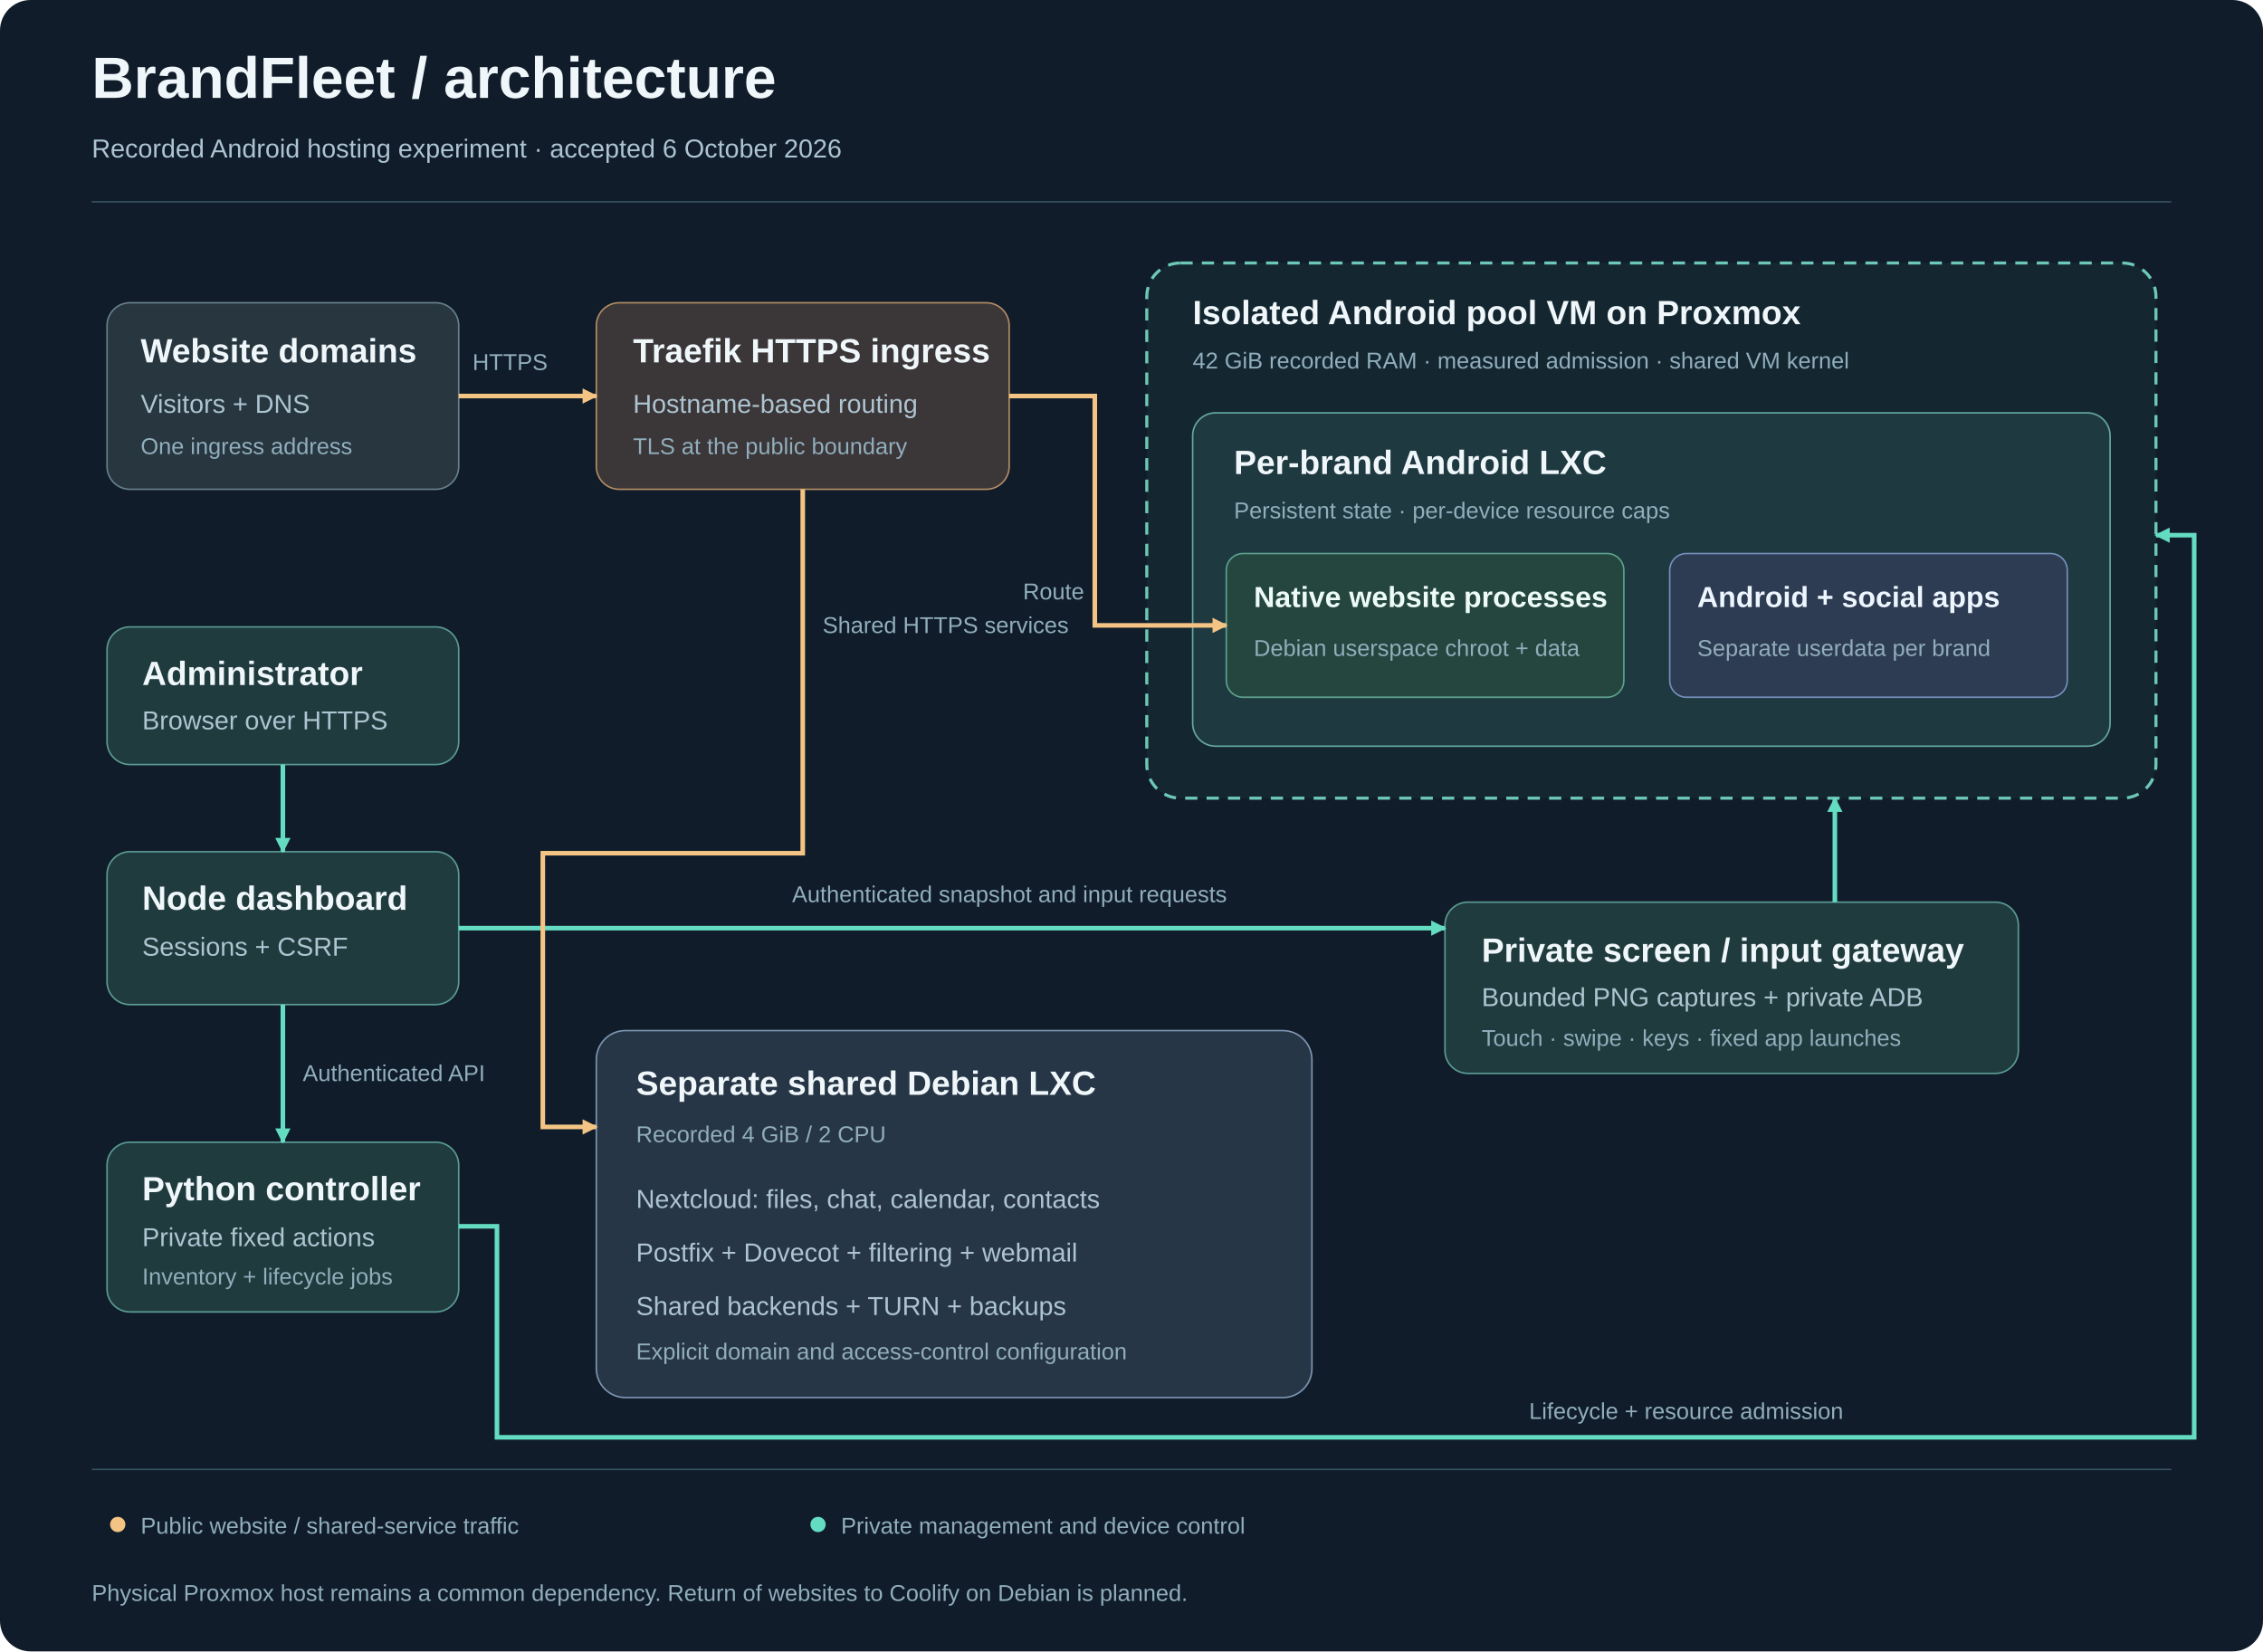
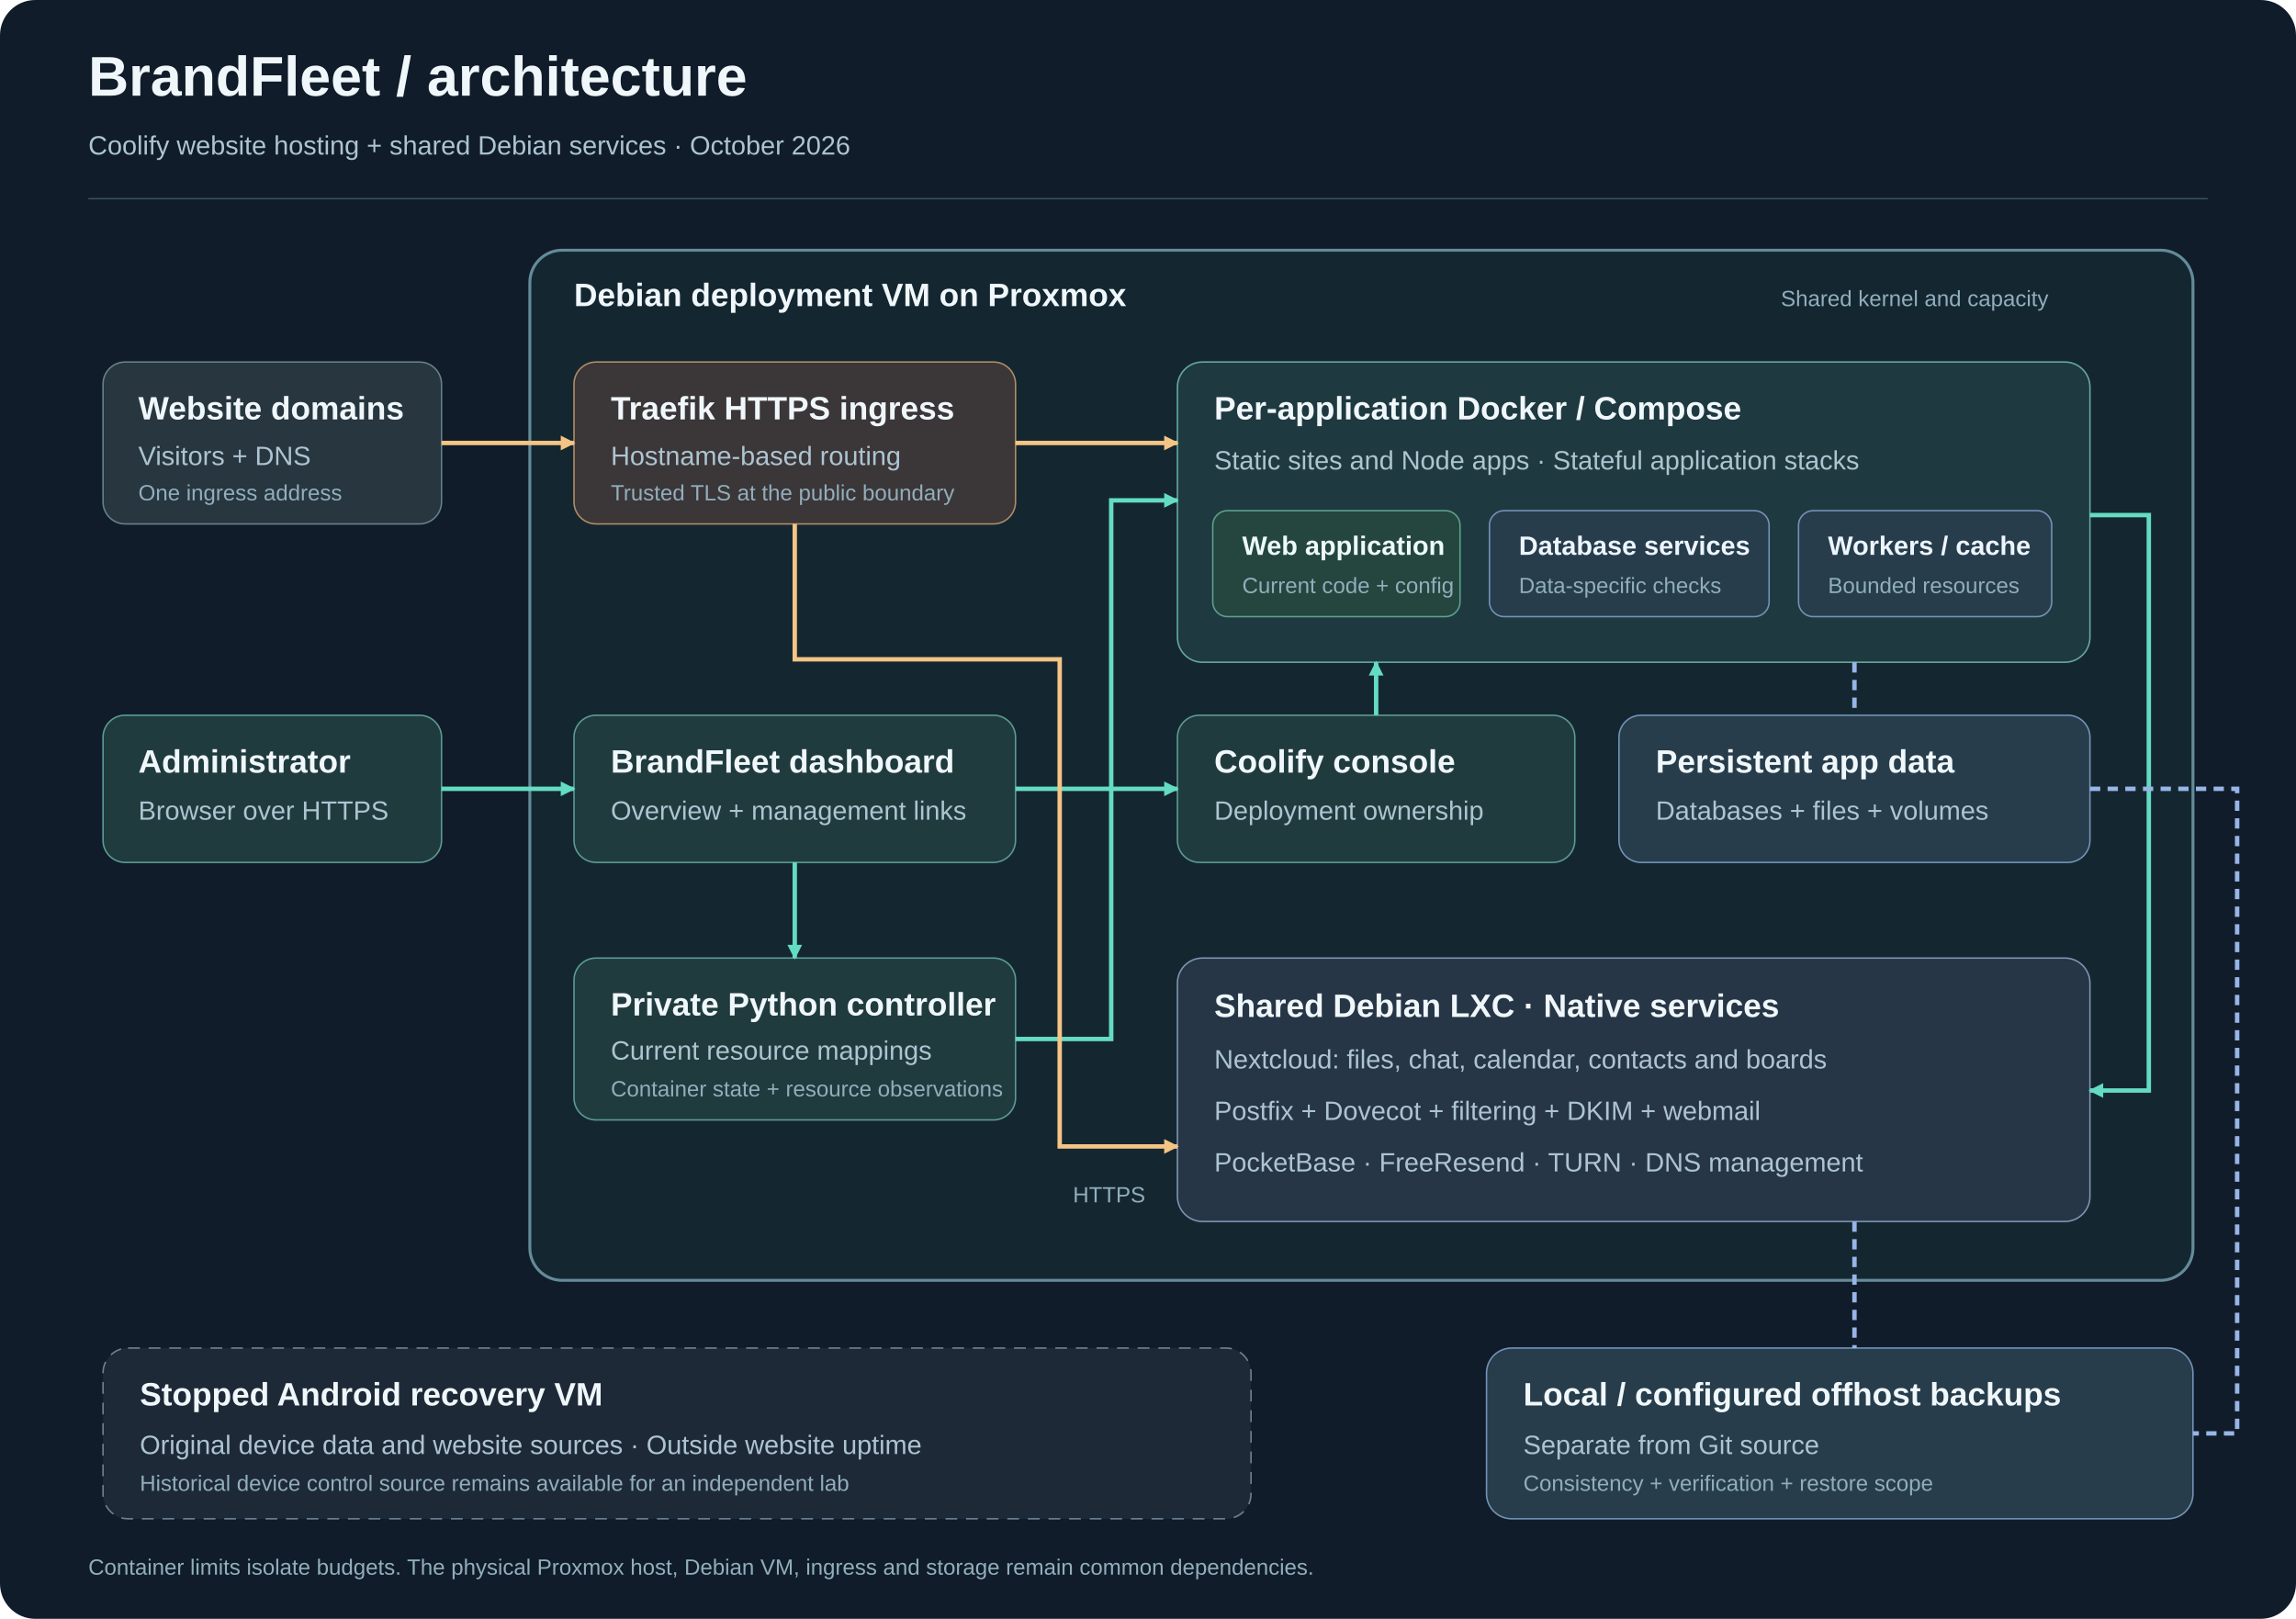
- <svg xmlns="http://www.w3.org/2000/svg" width="1480" height="1080" viewBox="0 0 1480 1080" role="img" aria-labelledby="title desc">
+ <svg xmlns="http://www.w3.org/2000/svg" width="1560" height="1100" viewBox="0 0 1560 1100" role="img" aria-labelledby="title desc">
  <defs>
-     <marker id="teal-arrow" markerWidth="10" markerHeight="10" refX="9" refY="5" orient="auto" markerUnits="userSpaceOnUse">
+     <marker id="traffic-arrow" markerWidth="10" markerHeight="10" refX="9" refY="5" orient="auto" markerUnits="userSpaceOnUse">
+       <path d="m0 0 10 5-10 5Z" fill="#f4c485" />
+     </marker>
+     <marker id="control-arrow" markerWidth="10" markerHeight="10" refX="9" refY="5" orient="auto" markerUnits="userSpaceOnUse">
      <path d="m0 0 10 5-10 5Z" fill="#64dcc2" />
    </marker>
-     <marker id="gold-arrow" markerWidth="10" markerHeight="10" refX="9" refY="5" orient="auto" markerUnits="userSpaceOnUse">
-       <path d="m0 0 10 5-10 5Z" fill="#f4c485" />
-     </marker>
-     <style>text{font-family:Arial,Helvetica,sans-serif}.title{fill:#f0f7fb;font-size:22px;font-weight:700}.body{fill:#adc4d1;font-size:17px}.small{fill:#91aebc;font-size:15px}.control{fill:none;stroke:#64dcc2;stroke-width:3;marker-end:url(#teal-arrow)}.traffic{fill:none;stroke:#f4c485;stroke-width:3;marker-end:url(#gold-arrow)}</style>
+     <style>text{font-family:Arial,Helvetica,sans-serif}.title{fill:#f0f7fb;font-size:22px;font-weight:700}.body{fill:#adc4d1;font-size:18px}.small{fill:#91aebc;font-size:15px}.control{fill:none;stroke:#64dcc2;stroke-width:3;marker-end:url(#control-arrow)}.traffic{fill:none;stroke:#f4c485;stroke-width:3;marker-end:url(#traffic-arrow)}.data{fill:none;stroke:#98b5e8;stroke-width:3;stroke-dasharray:7 5}</style>
  </defs>
-   <rect width="1480" height="1080" rx="20" fill="#101c29" />
-   <text x="60" y="64" fill="#f0f7fb" font-size="38" font-weight="700">BrandFleet / architecture</text>
-   <text x="60" y="103" class="body">Recorded Android hosting experiment · accepted 6 October 2026</text>
-   <path d="M60 132h1360" stroke="#36515f" />
-   <rect x="70" y="198" width="230" height="122" rx="15" fill="#27363f" stroke="#68808b" />
-   <text x="92" y="237" class="title">Website domains</text>
-   <text x="92" y="270" class="body">Visitors + DNS</text>
-   <text x="92" y="297" class="small">One ingress address</text>
-   <rect x="390" y="198" width="270" height="122" rx="15" fill="#3b3638" stroke="#b18c64" />
-   <text x="414" y="237" class="title">Traefik HTTPS ingress</text>
-   <text x="414" y="270" class="body">Hostname-based routing</text>
-   <text x="414" y="297" class="small">TLS at the public boundary</text>
-   <path d="M300 259h90" class="traffic" />
-   <text x="309" y="242" class="small">HTTPS</text>
-   <rect x="750" y="172" width="660" height="350" rx="22" fill="#142731" stroke="#6dc8b7" stroke-width="2" stroke-dasharray="8 6" />
-   <text x="780" y="212" class="title">Isolated Android pool VM on Proxmox</text>
-   <text x="780" y="241" class="small">42 GiB recorded RAM · measured admission · shared VM kernel</text>
-   <rect x="780" y="270" width="600" height="218" rx="15" fill="#1f3940" stroke="#66a99e" />
-   <text x="807" y="310" class="title">Per-brand Android LXC</text>
-   <text x="807" y="339" class="small">Persistent state · per-device resource caps</text>
-   <rect x="802" y="362" width="260" height="94" rx="11" fill="#25453f" stroke="#5da18d" />
-   <text x="820" y="397" font-size="19" font-weight="700" fill="#edfbf6">Native website processes</text>
-   <text x="820" y="429" class="small">Debian userspace chroot + data</text>
-   <rect x="1092" y="362" width="260" height="94" rx="11" fill="#2d3c52" stroke="#7490bb" />
-   <text x="1110" y="397" font-size="19" font-weight="700" fill="#edf5ff">Android + social apps</text>
-   <text x="1110" y="429" class="small">Separate userdata per brand</text>
-   <path d="M660 259h56v150h86" class="traffic" />
-   <text x="669" y="392" class="small">Route</text>
-   <rect x="70" y="410" width="230" height="90" rx="15" fill="#203b3e" stroke="#5b9b95" />
-   <text x="93" y="448" class="title">Administrator</text>
-   <text x="93" y="477" class="body">Browser over HTTPS</text>
-   <rect x="70" y="557" width="230" height="100" rx="15" fill="#203b3e" stroke="#5b9b95" />
-   <text x="93" y="595" class="title">Node dashboard</text>
-   <text x="93" y="625" class="body">Sessions + CSRF</text>
-   <path d="M185 500v57" class="control" />
-   <rect x="70" y="747" width="230" height="111" rx="15" fill="#203b3e" stroke="#5b9b95" />
-   <text x="93" y="785" class="title">Python controller</text>
-   <text x="93" y="815" class="body">Private fixed actions</text>
-   <text x="93" y="840" class="small">Inventory + lifecycle jobs</text>
-   <path d="M185 657v90" class="control" />
-   <text x="198" y="707" class="small">Authenticated API</text>
-   <rect x="945" y="590" width="375" height="112" rx="15" fill="#203b3e" stroke="#5b9b95" />
-   <text x="969" y="629" class="title">Private screen / input gateway</text>
-   <text x="969" y="658" class="body">Bounded PNG captures + private ADB</text>
-   <text x="969" y="684" class="small">Touch · swipe · keys · fixed app launches</text>
-   <path d="M300 607h645" class="control" />
-   <text x="518" y="590" class="small">Authenticated snapshot and input requests</text>
-   <path d="M1200 590v-68" class="control" />
-   <path d="M300 802h25v138h1110V350h-25" class="control" />
-   <text x="1000" y="928" class="small">Lifecycle + resource admission</text>
-   <rect x="390" y="674" width="468" height="240" rx="19" fill="#273646" stroke="#7d95b1" />
-   <text x="416" y="716" class="title">Separate shared Debian LXC</text>
-   <text x="416" y="747" class="small">Recorded 4 GiB / 2 CPU</text>
-   <text x="416" y="790" class="body">Nextcloud: files, chat, calendar, contacts</text>
-   <text x="416" y="825" class="body">Postfix + Dovecot + filtering + webmail</text>
-   <text x="416" y="860" class="body">Shared backends + TURN + backups</text>
-   <text x="416" y="889" class="small">Explicit domain and access-control configuration</text>
-   <path d="M525 320v238h-170v179h35" class="traffic" />
-   <text x="538" y="414" class="small">Shared HTTPS services</text>
-   <path d="M60 961h1360" stroke="#36515f" />
-   <circle cx="77" cy="997" r="5" fill="#f4c485" />
-   <text x="92" y="1003" class="small">Public website / shared-service traffic</text>
-   <circle cx="535" cy="997" r="5" fill="#64dcc2" />
-   <text x="550" y="1003" class="small">Private management and device control</text>
-   <text x="60" y="1047" class="small">Physical Proxmox host remains a common dependency. Return of websites to Coolify on Debian is planned.</text>
+   <rect width="1560" height="1100" rx="24" fill="#101c29" />
+   <text x="60" y="65" fill="#f0f7fb" font-size="38" font-weight="700">BrandFleet / architecture</text>
+   <text x="60" y="105" class="body">Coolify website hosting + shared Debian services · October 2026</text>
+   <path d="M60 135h1440" stroke="#36515f" />
+   <rect x="360" y="170" width="1130" height="700" rx="22" fill="#142731" stroke="#648b99" stroke-width="2" />
+   <text x="390" y="208" class="title">Debian deployment VM on Proxmox</text>
+   <text x="1210" y="208" class="small">Shared kernel and capacity</text>
+   <rect x="70" y="246" width="230" height="110" rx="15" fill="#27363f" stroke="#68808b" />
+   <text x="94" y="285" class="title">Website domains</text>
+   <text x="94" y="316" class="body">Visitors + DNS</text>
+   <text x="94" y="340" class="small">One ingress address</text>
+   <rect x="390" y="246" width="300" height="110" rx="15" fill="#3b3638" stroke="#b18c64" />
+   <text x="415" y="285" class="title">Traefik HTTPS ingress</text>
+   <text x="415" y="316" class="body">Hostname-based routing</text>
+   <text x="415" y="340" class="small">Trusted TLS at the public boundary</text>
+   <path d="M300 301h90" class="traffic" />
+   <rect x="800" y="246" width="620" height="204" rx="17" fill="#1f3940" stroke="#66a99e" />
+   <text x="825" y="285" class="title">Per-application Docker / Compose</text>
+   <text x="825" y="319" class="body">Static sites and Node apps · Stateful application stacks</text>
+   <rect x="824" y="347" width="168" height="72" rx="10" fill="#25453f" stroke="#5da18d" />
+   <text x="844" y="377" fill="#edfbf6" font-size="18" font-weight="700">Web application</text>
+   <text x="844" y="403" class="small">Current code + config</text>
+   <rect x="1012" y="347" width="190" height="72" rx="10" fill="#273d4b" stroke="#7393b7" />
+   <text x="1032" y="377" fill="#edf5ff" font-size="18" font-weight="700">Database services</text>
+   <text x="1032" y="403" class="small">Data-specific checks</text>
+   <rect x="1222" y="347" width="172" height="72" rx="10" fill="#273d4b" stroke="#7393b7" />
+   <text x="1242" y="377" fill="#edf5ff" font-size="18" font-weight="700">Workers / cache</text>
+   <text x="1242" y="403" class="small">Bounded resources</text>
+   <path d="M690 301h110" class="traffic" />
+   <rect x="70" y="486" width="230" height="100" rx="15" fill="#203b3e" stroke="#5b9b95" />
+   <text x="94" y="525" class="title">Administrator</text>
+   <text x="94" y="557" class="body">Browser over HTTPS</text>
+   <rect x="390" y="486" width="300" height="100" rx="15" fill="#203b3e" stroke="#5b9b95" />
+   <text x="415" y="525" class="title">BrandFleet dashboard</text>
+   <text x="415" y="557" class="body">Overview + management links</text>
+   <path d="M300 536h90" class="control" />
+   <rect x="800" y="486" width="270" height="100" rx="15" fill="#203b3e" stroke="#5b9b95" />
+   <text x="825" y="525" class="title">Coolify console</text>
+   <text x="825" y="557" class="body">Deployment ownership</text>
+   <path d="M690 536h110" class="control" />
+   <path d="M935 486v-36" class="control" />
+   <rect x="1100" y="486" width="320" height="100" rx="15" fill="#273d4b" stroke="#7393b7" />
+   <text x="1125" y="525" class="title">Persistent app data</text>
+   <text x="1125" y="557" class="body">Databases + files + volumes</text>
+   <path d="M1260 450v36" class="data" />
+   <rect x="390" y="651" width="300" height="110" rx="15" fill="#203b3e" stroke="#5b9b95" />
+   <text x="415" y="690" class="title">Private Python controller</text>
+   <text x="415" y="720" class="body">Current resource mappings</text>
+   <text x="415" y="745" class="small">Container state + resource observations</text>
+   <path d="M540 586v65" class="control" />
+   <path d="M690 706h65V340h45" class="control" />
+   <rect x="800" y="651" width="620" height="179" rx="17" fill="#273646" stroke="#7d95b1" />
+   <text x="825" y="691" class="title">Shared Debian LXC · Native services</text>
+   <text x="825" y="726" class="body">Nextcloud: files, chat, calendar, contacts and boards</text>
+   <text x="825" y="761" class="body">Postfix + Dovecot + filtering + DKIM + webmail</text>
+   <text x="825" y="796" class="body">PocketBase · FreeResend · TURN · DNS management</text>
+   <path d="M540 356v92h180v331h80" class="traffic" />
+   <text x="729" y="817" class="small">HTTPS</text>
+   <path d="M1420 350h40v391h-40" class="control" />
+   <rect x="70" y="916" width="780" height="116" rx="17" fill="#1e2937" stroke="#6e8297" stroke-dasharray="8 6" />
+   <text x="95" y="955" class="title">Stopped Android recovery VM</text>
+   <text x="95" y="988" class="body">Original device data and website sources · Outside website uptime</text>
+   <text x="95" y="1013" class="small">Historical device control source remains available for an independent lab</text>
+   <rect x="1010" y="916" width="480" height="116" rx="17" fill="#273d4b" stroke="#7393b7" />
+   <text x="1035" y="955" class="title">Local / configured offhost backups</text>
+   <text x="1035" y="988" class="body">Separate from Git source</text>
+   <text x="1035" y="1013" class="small">Consistency + verification + restore scope</text>
+   <path d="M1420 536h100v438h-30" class="data" />
+   <path d="M1260 830v86" class="data" />
+   <text x="60" y="1070" class="small">Container limits isolate budgets. The physical Proxmox host, Debian VM, ingress and storage remain common dependencies.</text>
</svg>
